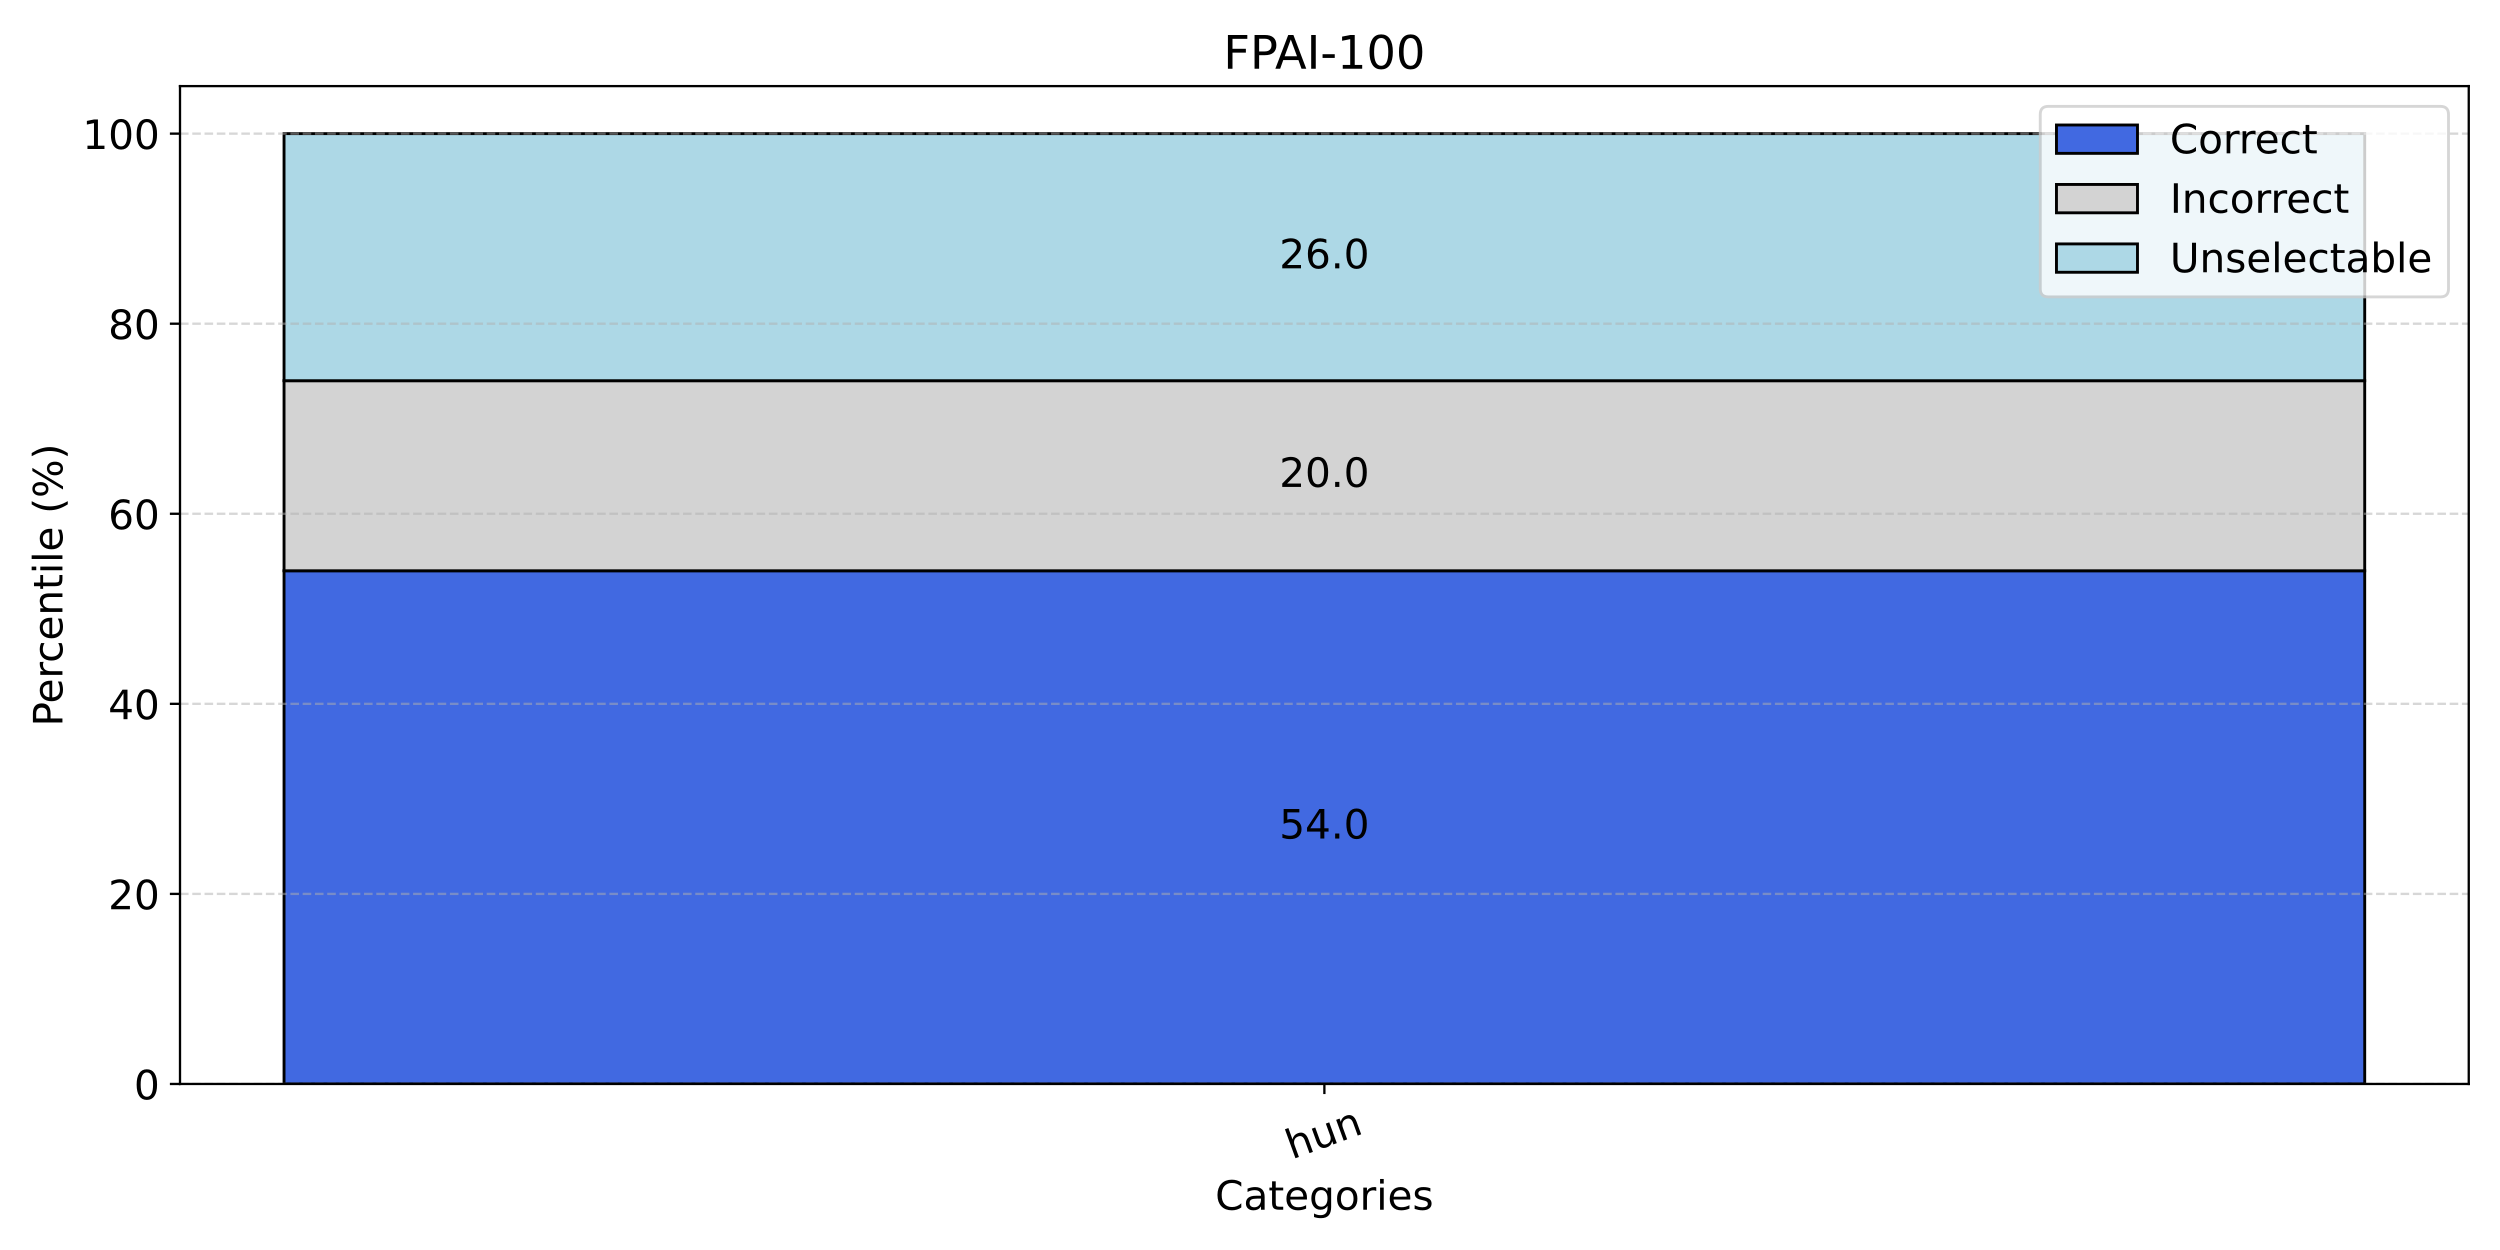
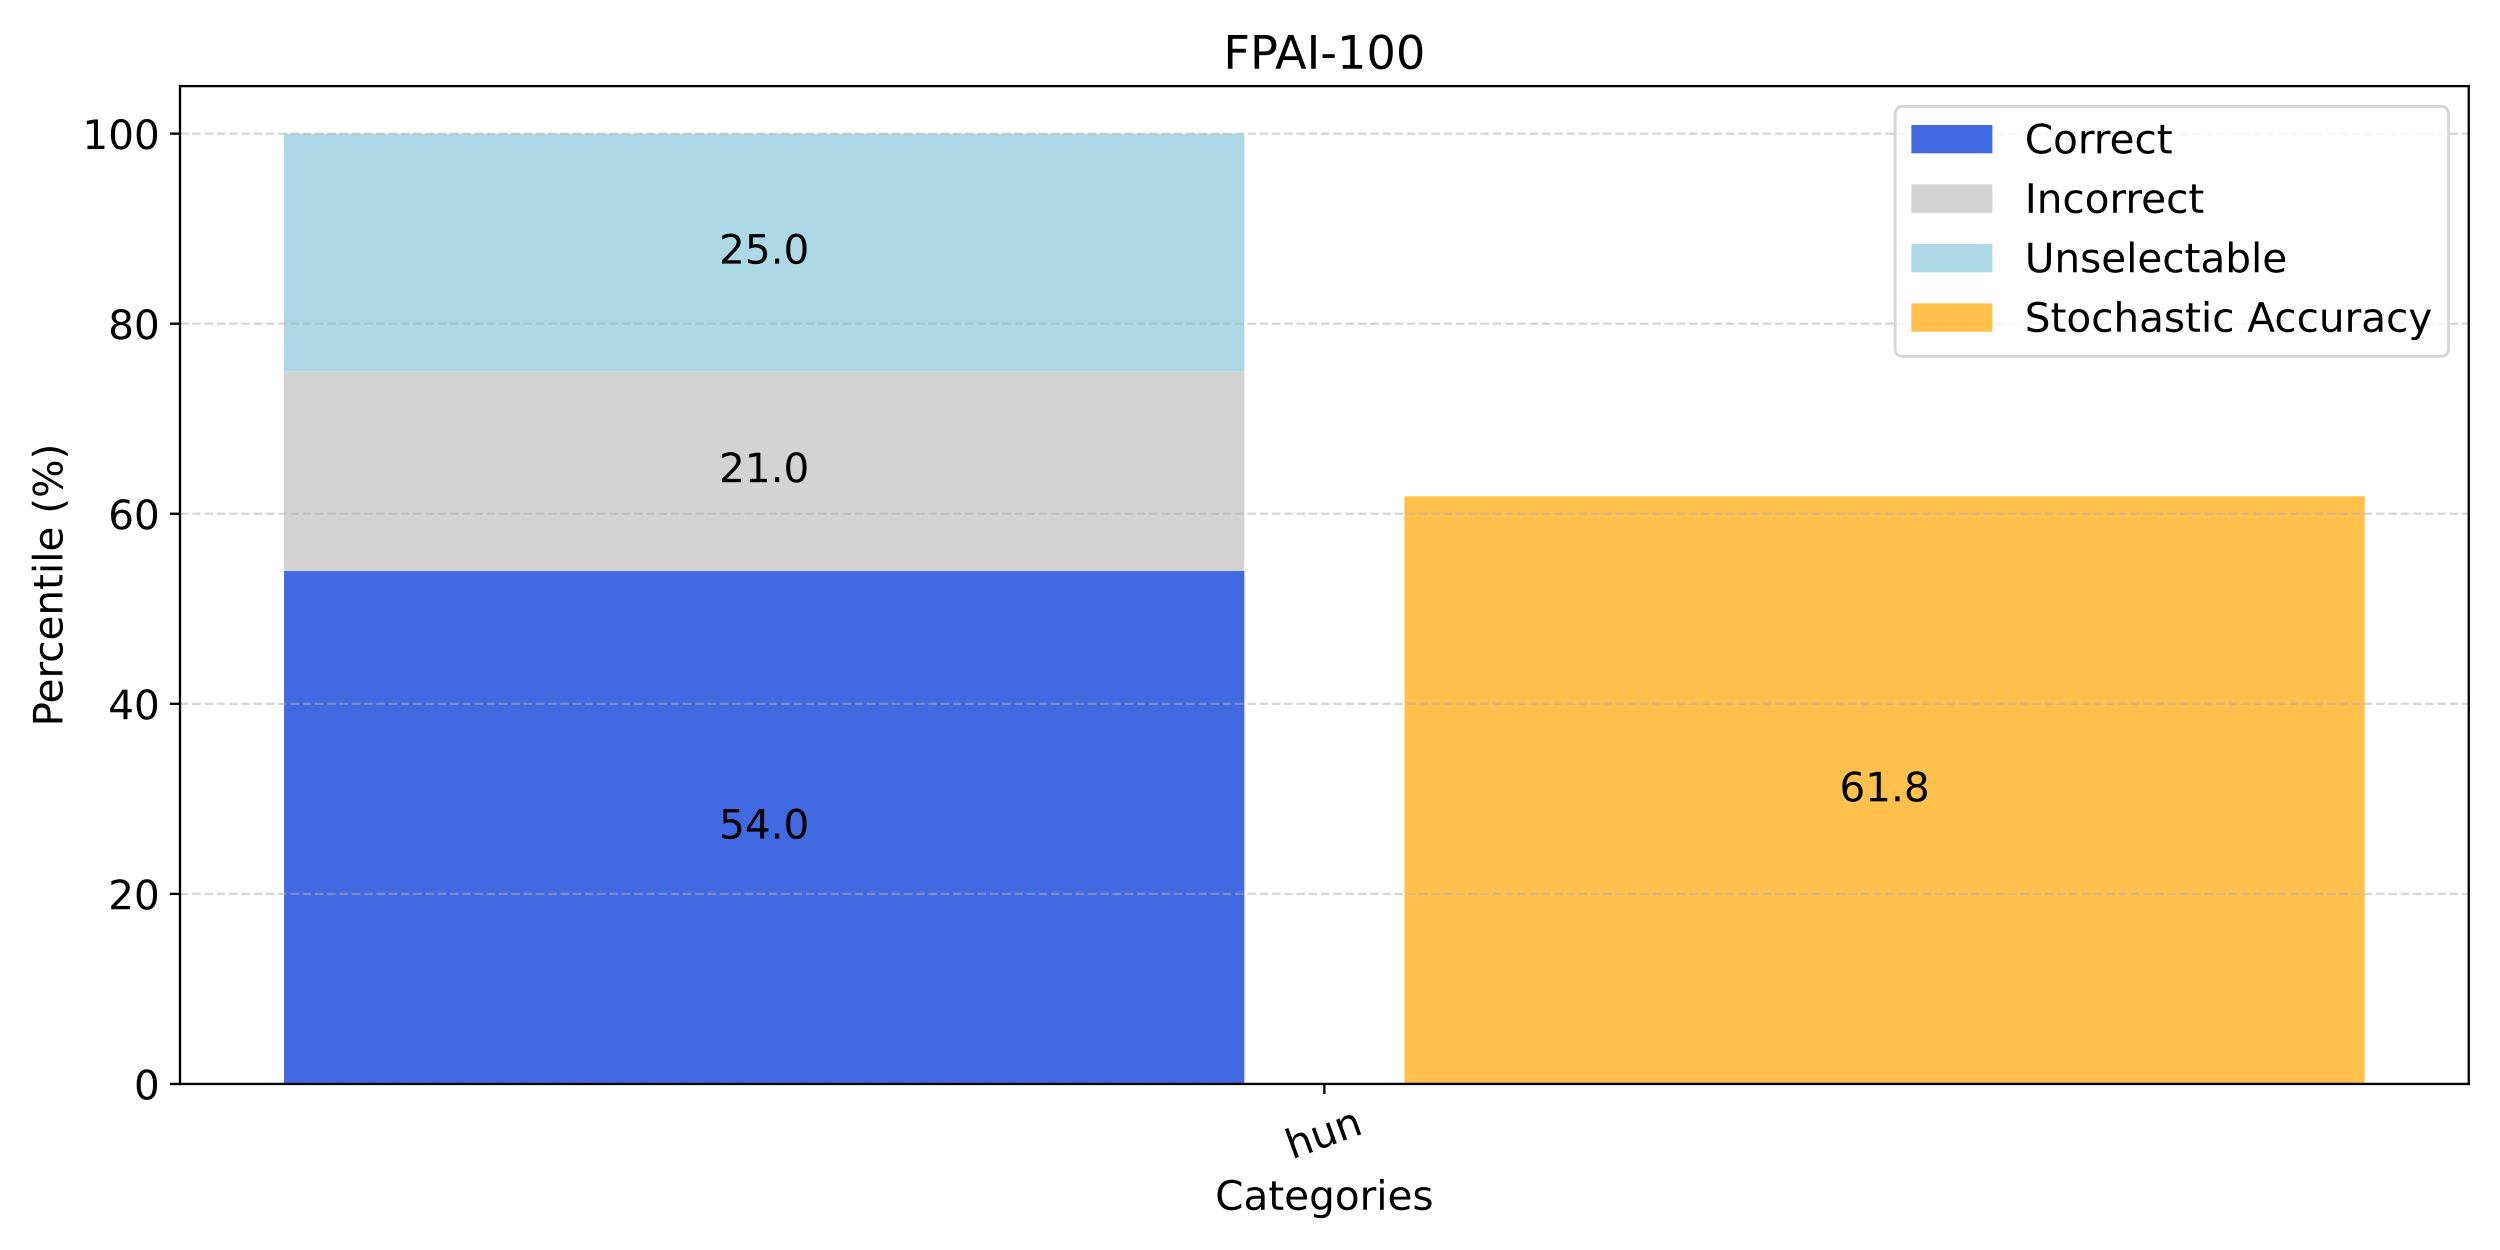
<svg xmlns="http://www.w3.org/2000/svg" xmlns:xlink="http://www.w3.org/1999/xlink" width="864pt" height="432pt" viewBox="0 0 864 432" version="1.1">
  <defs>
    <style type="text/css">*{stroke-linejoin: round; stroke-linecap: butt}</style>
  </defs>
  <g id="figure_1">
    <g id="patch_1">
      <path d="M 0 432  L 864 432  L 864 0  L 0 0  z " style="fill: #ffffff" />
    </g>
    <g id="axes_1">
      <g id="patch_2">
        <path d="M 62.21 374.615  L 853.2 374.615  L 853.2 29.76  L 62.21 29.76  z " style="fill: #ffffff" />
      </g>
      <g id="patch_3">
-         <path d="M 98.164 374.615  L 817.246 374.615  L 817.246 197.261  L 98.164 197.261  z " clip-path="url(#p6a1ca56af4)" style="fill: #4169e1; stroke: #000000; stroke-linejoin: miter" />
+         <path d="M 98.164 374.615  L 430.048 374.615  L 430.048 197.261  L 98.164 197.261  z " clip-path="url(#pdbb6a09dec)" style="fill: #4169e1" />
      </g>
      <g id="patch_4">
-         <path d="M 98.164 197.261  L 817.246 197.261  L 817.246 131.574  L 98.164 131.574  z " clip-path="url(#p6a1ca56af4)" style="fill: #d3d3d3; stroke: #000000; stroke-linejoin: miter" />
+         <path d="M 98.164 197.261  L 430.048 197.261  L 430.048 128.29  L 98.164 128.29  z " clip-path="url(#pdbb6a09dec)" style="fill: #d3d3d3" />
      </g>
      <g id="patch_5">
-         <path d="M 98.164 131.574  L 817.246 131.574  L 817.246 46.182  L 98.164 46.182  z " clip-path="url(#p6a1ca56af4)" style="fill: #add8e6; stroke: #000000; stroke-linejoin: miter" />
+         <path d="M 98.164 128.29  L 430.048 128.29  L 430.048 46.182  L 98.164 46.182  z " clip-path="url(#pdbb6a09dec)" style="fill: #add8e6" />
+       </g>
+       <g id="patch_6">
+         <path d="M 485.362 374.615  L 817.246 374.615  L 817.246 171.534  L 485.362 171.534  z " clip-path="url(#pdbb6a09dec)" style="fill: #ffa500; opacity: 0.7" />
      </g>
      <g id="matplotlib.axis_1">
        <g id="xtick_1">
          <g id="line2d_1">
            <defs>
-               <path id="m8a8d62058d" d="M 0 0  L 0 3.5  " style="stroke: #000000; stroke-width: 0.8" />
-             </defs>
-             <g>
-               <use xlink:href="#m8a8d62058d" x="457.705" y="374.615" style="stroke: #000000; stroke-width: 0.8" />
+               <path id="md381cdafa8" d="M 0 0  L 0 3.5  " style="stroke: #000000; stroke-width: 0.8" />
+             </defs>
+             <g>
+               <use xlink:href="#md381cdafa8" x="457.705" y="374.615" style="stroke: #000000; stroke-width: 0.8" />
            </g>
          </g>
          <g id="text_1">
            <g transform="translate(446.5201 400.7151) rotate(-20) scale(0.14 -0.14)">
              <defs>
                <path id="DejaVuSans-68" d="M 3513 2113  L 3513 0  L 2938 0  L 2938 2094  Q 2938 2591 2744 2837  Q 2550 3084 2163 3084  Q 1697 3084 1428 2787  Q 1159 2491 1159 1978  L 1159 0  L 581 0  L 581 4863  L 1159 4863  L 1159 2956  Q 1366 3272 1645 3428  Q 1925 3584 2291 3584  Q 2894 3584 3203 3211  Q 3513 2838 3513 2113  z " transform="scale(0.015625)" />
                <path id="DejaVuSans-75" d="M 544 1381  L 544 3500  L 1119 3500  L 1119 1403  Q 1119 906 1312 657  Q 1506 409 1894 409  Q 2359 409 2629 706  Q 2900 1003 2900 1516  L 2900 3500  L 3475 3500  L 3475 0  L 2900 0  L 2900 538  Q 2691 219 2414 64  Q 2138 -91 1772 -91  Q 1169 -91 856 284  Q 544 659 544 1381  z M 1991 3584  L 1991 3584  z " transform="scale(0.015625)" />
                <path id="DejaVuSans-6e" d="M 3513 2113  L 3513 0  L 2938 0  L 2938 2094  Q 2938 2591 2744 2837  Q 2550 3084 2163 3084  Q 1697 3084 1428 2787  Q 1159 2491 1159 1978  L 1159 0  L 581 0  L 581 3500  L 1159 3500  L 1159 2956  Q 1366 3272 1645 3428  Q 1925 3584 2291 3584  Q 2894 3584 3203 3211  Q 3513 2838 3513 2113  z " transform="scale(0.015625)" />
              </defs>
              <use xlink:href="#DejaVuSans-68" />
              <use xlink:href="#DejaVuSans-75" transform="translate(63.37891 0)" />
              <use xlink:href="#DejaVuSans-6e" transform="translate(126.7578 0)" />
            </g>
          </g>
        </g>
        <g id="text_2">
          <g transform="translate(419.9728 418.0889) scale(0.14 -0.14)">
            <defs>
              <path id="DejaVuSans-43" d="M 4122 4306  L 4122 3641  Q 3803 3938 3442 4084  Q 3081 4231 2675 4231  Q 1875 4231 1450 3742  Q 1025 3253 1025 2328  Q 1025 1406 1450 917  Q 1875 428 2675 428  Q 3081 428 3442 575  Q 3803 722 4122 1019  L 4122 359  Q 3791 134 3420 21  Q 3050 -91 2638 -91  Q 1578 -91 968 557  Q 359 1206 359 2328  Q 359 3453 968 4101  Q 1578 4750 2638 4750  Q 3056 4750 3426 4639  Q 3797 4528 4122 4306  z " transform="scale(0.015625)" />
              <path id="DejaVuSans-61" d="M 2194 1759  Q 1497 1759 1228 1600  Q 959 1441 959 1056  Q 959 750 1161 570  Q 1363 391 1709 391  Q 2188 391 2477 730  Q 2766 1069 2766 1631  L 2766 1759  L 2194 1759  z M 3341 1997  L 3341 0  L 2766 0  L 2766 531  Q 2569 213 2275 61  Q 1981 -91 1556 -91  Q 1019 -91 701 211  Q 384 513 384 1019  Q 384 1609 779 1909  Q 1175 2209 1959 2209  L 2766 2209  L 2766 2266  Q 2766 2663 2505 2880  Q 2244 3097 1772 3097  Q 1472 3097 1187 3025  Q 903 2953 641 2809  L 641 3341  Q 956 3463 1253 3523  Q 1550 3584 1831 3584  Q 2591 3584 2966 3190  Q 3341 2797 3341 1997  z " transform="scale(0.015625)" />
              <path id="DejaVuSans-74" d="M 1172 4494  L 1172 3500  L 2356 3500  L 2356 3053  L 1172 3053  L 1172 1153  Q 1172 725 1289 603  Q 1406 481 1766 481  L 2356 481  L 2356 0  L 1766 0  Q 1100 0 847 248  Q 594 497 594 1153  L 594 3053  L 172 3053  L 172 3500  L 594 3500  L 594 4494  L 1172 4494  z " transform="scale(0.015625)" />
              <path id="DejaVuSans-65" d="M 3597 1894  L 3597 1613  L 953 1613  Q 991 1019 1311 708  Q 1631 397 2203 397  Q 2534 397 2845 478  Q 3156 559 3463 722  L 3463 178  Q 3153 47 2828 -22  Q 2503 -91 2169 -91  Q 1331 -91 842 396  Q 353 884 353 1716  Q 353 2575 817 3079  Q 1281 3584 2069 3584  Q 2775 3584 3186 3129  Q 3597 2675 3597 1894  z M 3022 2063  Q 3016 2534 2758 2815  Q 2500 3097 2075 3097  Q 1594 3097 1305 2825  Q 1016 2553 972 2059  L 3022 2063  z " transform="scale(0.015625)" />
              <path id="DejaVuSans-67" d="M 2906 1791  Q 2906 2416 2648 2759  Q 2391 3103 1925 3103  Q 1463 3103 1205 2759  Q 947 2416 947 1791  Q 947 1169 1205 825  Q 1463 481 1925 481  Q 2391 481 2648 825  Q 2906 1169 2906 1791  z M 3481 434  Q 3481 -459 3084 -895  Q 2688 -1331 1869 -1331  Q 1566 -1331 1297 -1286  Q 1028 -1241 775 -1147  L 775 -588  Q 1028 -725 1275 -790  Q 1522 -856 1778 -856  Q 2344 -856 2625 -561  Q 2906 -266 2906 331  L 2906 616  Q 2728 306 2450 153  Q 2172 0 1784 0  Q 1141 0 747 490  Q 353 981 353 1791  Q 353 2603 747 3093  Q 1141 3584 1784 3584  Q 2172 3584 2450 3431  Q 2728 3278 2906 2969  L 2906 3500  L 3481 3500  L 3481 434  z " transform="scale(0.015625)" />
              <path id="DejaVuSans-6f" d="M 1959 3097  Q 1497 3097 1228 2736  Q 959 2375 959 1747  Q 959 1119 1226 758  Q 1494 397 1959 397  Q 2419 397 2687 759  Q 2956 1122 2956 1747  Q 2956 2369 2687 2733  Q 2419 3097 1959 3097  z M 1959 3584  Q 2709 3584 3137 3096  Q 3566 2609 3566 1747  Q 3566 888 3137 398  Q 2709 -91 1959 -91  Q 1206 -91 779 398  Q 353 888 353 1747  Q 353 2609 779 3096  Q 1206 3584 1959 3584  z " transform="scale(0.015625)" />
              <path id="DejaVuSans-72" d="M 2631 2963  Q 2534 3019 2420 3045  Q 2306 3072 2169 3072  Q 1681 3072 1420 2755  Q 1159 2438 1159 1844  L 1159 0  L 581 0  L 581 3500  L 1159 3500  L 1159 2956  Q 1341 3275 1631 3429  Q 1922 3584 2338 3584  Q 2397 3584 2469 3576  Q 2541 3569 2628 3553  L 2631 2963  z " transform="scale(0.015625)" />
              <path id="DejaVuSans-69" d="M 603 3500  L 1178 3500  L 1178 0  L 603 0  L 603 3500  z M 603 4863  L 1178 4863  L 1178 4134  L 603 4134  L 603 4863  z " transform="scale(0.015625)" />
              <path id="DejaVuSans-73" d="M 2834 3397  L 2834 2853  Q 2591 2978 2328 3040  Q 2066 3103 1784 3103  Q 1356 3103 1142 2972  Q 928 2841 928 2578  Q 928 2378 1081 2264  Q 1234 2150 1697 2047  L 1894 2003  Q 2506 1872 2764 1633  Q 3022 1394 3022 966  Q 3022 478 2636 193  Q 2250 -91 1575 -91  Q 1294 -91 989 -36  Q 684 19 347 128  L 347 722  Q 666 556 975 473  Q 1284 391 1588 391  Q 1994 391 2212 530  Q 2431 669 2431 922  Q 2431 1156 2273 1281  Q 2116 1406 1581 1522  L 1381 1569  Q 847 1681 609 1914  Q 372 2147 372 2553  Q 372 3047 722 3315  Q 1072 3584 1716 3584  Q 2034 3584 2315 3537  Q 2597 3491 2834 3397  z " transform="scale(0.015625)" />
            </defs>
            <use xlink:href="#DejaVuSans-43" />
            <use xlink:href="#DejaVuSans-61" transform="translate(69.82422 0)" />
            <use xlink:href="#DejaVuSans-74" transform="translate(131.1035 0)" />
            <use xlink:href="#DejaVuSans-65" transform="translate(170.3125 0)" />
            <use xlink:href="#DejaVuSans-67" transform="translate(231.8359 0)" />
            <use xlink:href="#DejaVuSans-6f" transform="translate(295.3125 0)" />
            <use xlink:href="#DejaVuSans-72" transform="translate(356.4941 0)" />
            <use xlink:href="#DejaVuSans-69" transform="translate(397.6074 0)" />
            <use xlink:href="#DejaVuSans-65" transform="translate(425.3906 0)" />
            <use xlink:href="#DejaVuSans-73" transform="translate(486.9141 0)" />
          </g>
        </g>
      </g>
      <g id="matplotlib.axis_2">
        <g id="ytick_1">
          <g id="line2d_2">
-             <path d="M 62.21 374.615  L 853.2 374.615  " clip-path="url(#p6a1ca56af4)" style="fill: none; stroke-dasharray: 2.96,1.28; stroke-dashoffset: 0; stroke: #b0b0b0; stroke-opacity: 0.5; stroke-width: 0.8" />
+             <path d="M 62.21 374.615  L 853.2 374.615  " clip-path="url(#pdbb6a09dec)" style="fill: none; stroke-dasharray: 2.96,1.28; stroke-dashoffset: 0; stroke: #b0b0b0; stroke-opacity: 0.5; stroke-width: 0.8" />
          </g>
          <g id="line2d_3">
            <defs>
-               <path id="m14905b2307" d="M 0 0  L -3.5 0  " style="stroke: #000000; stroke-width: 0.8" />
-             </defs>
-             <g>
-               <use xlink:href="#m14905b2307" x="62.21" y="374.615" style="stroke: #000000; stroke-width: 0.8" />
+               <path id="maa923d9309" d="M 0 0  L -3.5 0  " style="stroke: #000000; stroke-width: 0.8" />
+             </defs>
+             <g>
+               <use xlink:href="#maa923d9309" x="62.21" y="374.615" style="stroke: #000000; stroke-width: 0.8" />
            </g>
          </g>
          <g id="text_3">
            <g transform="translate(46.3025 379.9341) scale(0.14 -0.14)">
              <defs>
                <path id="DejaVuSans-30" d="M 2034 4250  Q 1547 4250 1301 3770  Q 1056 3291 1056 2328  Q 1056 1369 1301 889  Q 1547 409 2034 409  Q 2525 409 2770 889  Q 3016 1369 3016 2328  Q 3016 3291 2770 3770  Q 2525 4250 2034 4250  z M 2034 4750  Q 2819 4750 3233 4129  Q 3647 3509 3647 2328  Q 3647 1150 3233 529  Q 2819 -91 2034 -91  Q 1250 -91 836 529  Q 422 1150 422 2328  Q 422 3509 836 4129  Q 1250 4750 2034 4750  z " transform="scale(0.015625)" />
              </defs>
              <use xlink:href="#DejaVuSans-30" />
            </g>
          </g>
        </g>
        <g id="ytick_2">
          <g id="line2d_4">
-             <path d="M 62.21 308.928  L 853.2 308.928  " clip-path="url(#p6a1ca56af4)" style="fill: none; stroke-dasharray: 2.96,1.28; stroke-dashoffset: 0; stroke: #b0b0b0; stroke-opacity: 0.5; stroke-width: 0.8" />
+             <path d="M 62.21 308.928  L 853.2 308.928  " clip-path="url(#pdbb6a09dec)" style="fill: none; stroke-dasharray: 2.96,1.28; stroke-dashoffset: 0; stroke: #b0b0b0; stroke-opacity: 0.5; stroke-width: 0.8" />
          </g>
          <g id="line2d_5">
            <g>
-               <use xlink:href="#m14905b2307" x="62.21" y="308.928" style="stroke: #000000; stroke-width: 0.8" />
+               <use xlink:href="#maa923d9309" x="62.21" y="308.928" style="stroke: #000000; stroke-width: 0.8" />
            </g>
          </g>
          <g id="text_4">
            <g transform="translate(37.395 314.2474) scale(0.14 -0.14)">
              <defs>
                <path id="DejaVuSans-32" d="M 1228 531  L 3431 531  L 3431 0  L 469 0  L 469 531  Q 828 903 1448 1529  Q 2069 2156 2228 2338  Q 2531 2678 2651 2914  Q 2772 3150 2772 3378  Q 2772 3750 2511 3984  Q 2250 4219 1831 4219  Q 1534 4219 1204 4116  Q 875 4013 500 3803  L 500 4441  Q 881 4594 1212 4672  Q 1544 4750 1819 4750  Q 2544 4750 2975 4387  Q 3406 4025 3406 3419  Q 3406 3131 3298 2873  Q 3191 2616 2906 2266  Q 2828 2175 2409 1742  Q 1991 1309 1228 531  z " transform="scale(0.015625)" />
              </defs>
              <use xlink:href="#DejaVuSans-32" />
              <use xlink:href="#DejaVuSans-30" transform="translate(63.62305 0)" />
            </g>
          </g>
        </g>
        <g id="ytick_3">
          <g id="line2d_6">
-             <path d="M 62.21 243.242  L 853.2 243.242  " clip-path="url(#p6a1ca56af4)" style="fill: none; stroke-dasharray: 2.96,1.28; stroke-dashoffset: 0; stroke: #b0b0b0; stroke-opacity: 0.5; stroke-width: 0.8" />
+             <path d="M 62.21 243.242  L 853.2 243.242  " clip-path="url(#pdbb6a09dec)" style="fill: none; stroke-dasharray: 2.96,1.28; stroke-dashoffset: 0; stroke: #b0b0b0; stroke-opacity: 0.5; stroke-width: 0.8" />
          </g>
          <g id="line2d_7">
            <g>
-               <use xlink:href="#m14905b2307" x="62.21" y="243.242" style="stroke: #000000; stroke-width: 0.8" />
+               <use xlink:href="#maa923d9309" x="62.21" y="243.242" style="stroke: #000000; stroke-width: 0.8" />
            </g>
          </g>
          <g id="text_5">
            <g transform="translate(37.395 248.5607) scale(0.14 -0.14)">
              <defs>
                <path id="DejaVuSans-34" d="M 2419 4116  L 825 1625  L 2419 1625  L 2419 4116  z M 2253 4666  L 3047 4666  L 3047 1625  L 3713 1625  L 3713 1100  L 3047 1100  L 3047 0  L 2419 0  L 2419 1100  L 313 1100  L 313 1709  L 2253 4666  z " transform="scale(0.015625)" />
              </defs>
              <use xlink:href="#DejaVuSans-34" />
              <use xlink:href="#DejaVuSans-30" transform="translate(63.62305 0)" />
            </g>
          </g>
        </g>
        <g id="ytick_4">
          <g id="line2d_8">
-             <path d="M 62.21 177.555  L 853.2 177.555  " clip-path="url(#p6a1ca56af4)" style="fill: none; stroke-dasharray: 2.96,1.28; stroke-dashoffset: 0; stroke: #b0b0b0; stroke-opacity: 0.5; stroke-width: 0.8" />
+             <path d="M 62.21 177.555  L 853.2 177.555  " clip-path="url(#pdbb6a09dec)" style="fill: none; stroke-dasharray: 2.96,1.28; stroke-dashoffset: 0; stroke: #b0b0b0; stroke-opacity: 0.5; stroke-width: 0.8" />
          </g>
          <g id="line2d_9">
            <g>
-               <use xlink:href="#m14905b2307" x="62.21" y="177.555" style="stroke: #000000; stroke-width: 0.8" />
+               <use xlink:href="#maa923d9309" x="62.21" y="177.555" style="stroke: #000000; stroke-width: 0.8" />
            </g>
          </g>
          <g id="text_6">
            <g transform="translate(37.395 182.874) scale(0.14 -0.14)">
              <defs>
                <path id="DejaVuSans-36" d="M 2113 2584  Q 1688 2584 1439 2293  Q 1191 2003 1191 1497  Q 1191 994 1439 701  Q 1688 409 2113 409  Q 2538 409 2786 701  Q 3034 994 3034 1497  Q 3034 2003 2786 2293  Q 2538 2584 2113 2584  z M 3366 4563  L 3366 3988  Q 3128 4100 2886 4159  Q 2644 4219 2406 4219  Q 1781 4219 1451 3797  Q 1122 3375 1075 2522  Q 1259 2794 1537 2939  Q 1816 3084 2150 3084  Q 2853 3084 3261 2657  Q 3669 2231 3669 1497  Q 3669 778 3244 343  Q 2819 -91 2113 -91  Q 1303 -91 875 529  Q 447 1150 447 2328  Q 447 3434 972 4092  Q 1497 4750 2381 4750  Q 2619 4750 2861 4703  Q 3103 4656 3366 4563  z " transform="scale(0.015625)" />
              </defs>
              <use xlink:href="#DejaVuSans-36" />
              <use xlink:href="#DejaVuSans-30" transform="translate(63.62305 0)" />
            </g>
          </g>
        </g>
        <g id="ytick_5">
          <g id="line2d_10">
-             <path d="M 62.21 111.868  L 853.2 111.868  " clip-path="url(#p6a1ca56af4)" style="fill: none; stroke-dasharray: 2.96,1.28; stroke-dashoffset: 0; stroke: #b0b0b0; stroke-opacity: 0.5; stroke-width: 0.8" />
+             <path d="M 62.21 111.868  L 853.2 111.868  " clip-path="url(#pdbb6a09dec)" style="fill: none; stroke-dasharray: 2.96,1.28; stroke-dashoffset: 0; stroke: #b0b0b0; stroke-opacity: 0.5; stroke-width: 0.8" />
          </g>
          <g id="line2d_11">
            <g>
-               <use xlink:href="#m14905b2307" x="62.21" y="111.868" style="stroke: #000000; stroke-width: 0.8" />
+               <use xlink:href="#maa923d9309" x="62.21" y="111.868" style="stroke: #000000; stroke-width: 0.8" />
            </g>
          </g>
          <g id="text_7">
            <g transform="translate(37.395 117.1873) scale(0.14 -0.14)">
              <defs>
                <path id="DejaVuSans-38" d="M 2034 2216  Q 1584 2216 1326 1975  Q 1069 1734 1069 1313  Q 1069 891 1326 650  Q 1584 409 2034 409  Q 2484 409 2743 651  Q 3003 894 3003 1313  Q 3003 1734 2745 1975  Q 2488 2216 2034 2216  z M 1403 2484  Q 997 2584 770 2862  Q 544 3141 544 3541  Q 544 4100 942 4425  Q 1341 4750 2034 4750  Q 2731 4750 3128 4425  Q 3525 4100 3525 3541  Q 3525 3141 3298 2862  Q 3072 2584 2669 2484  Q 3125 2378 3379 2068  Q 3634 1759 3634 1313  Q 3634 634 3220 271  Q 2806 -91 2034 -91  Q 1263 -91 848 271  Q 434 634 434 1313  Q 434 1759 690 2068  Q 947 2378 1403 2484  z M 1172 3481  Q 1172 3119 1398 2916  Q 1625 2713 2034 2713  Q 2441 2713 2670 2916  Q 2900 3119 2900 3481  Q 2900 3844 2670 4047  Q 2441 4250 2034 4250  Q 1625 4250 1398 4047  Q 1172 3844 1172 3481  z " transform="scale(0.015625)" />
              </defs>
              <use xlink:href="#DejaVuSans-38" />
              <use xlink:href="#DejaVuSans-30" transform="translate(63.62305 0)" />
            </g>
          </g>
        </g>
        <g id="ytick_6">
          <g id="line2d_12">
-             <path d="M 62.21 46.182  L 853.2 46.182  " clip-path="url(#p6a1ca56af4)" style="fill: none; stroke-dasharray: 2.96,1.28; stroke-dashoffset: 0; stroke: #b0b0b0; stroke-opacity: 0.5; stroke-width: 0.8" />
+             <path d="M 62.21 46.182  L 853.2 46.182  " clip-path="url(#pdbb6a09dec)" style="fill: none; stroke-dasharray: 2.96,1.28; stroke-dashoffset: 0; stroke: #b0b0b0; stroke-opacity: 0.5; stroke-width: 0.8" />
          </g>
          <g id="line2d_13">
            <g>
-               <use xlink:href="#m14905b2307" x="62.21" y="46.182" style="stroke: #000000; stroke-width: 0.8" />
+               <use xlink:href="#maa923d9309" x="62.21" y="46.182" style="stroke: #000000; stroke-width: 0.8" />
            </g>
          </g>
          <g id="text_8">
            <g transform="translate(28.4875 51.50058) scale(0.14 -0.14)">
              <defs>
                <path id="DejaVuSans-31" d="M 794 531  L 1825 531  L 1825 4091  L 703 3866  L 703 4441  L 1819 4666  L 2450 4666  L 2450 531  L 3481 531  L 3481 0  L 794 0  L 794 531  z " transform="scale(0.015625)" />
              </defs>
              <use xlink:href="#DejaVuSans-31" />
              <use xlink:href="#DejaVuSans-30" transform="translate(63.62305 0)" />
              <use xlink:href="#DejaVuSans-30" transform="translate(127.2461 0)" />
            </g>
          </g>
        </g>
        <g id="text_9">
          <g transform="translate(21.57594 251.053) rotate(-90) scale(0.14 -0.14)">
            <defs>
              <path id="DejaVuSans-50" d="M 1259 4147  L 1259 2394  L 2053 2394  Q 2494 2394 2734 2622  Q 2975 2850 2975 3272  Q 2975 3691 2734 3919  Q 2494 4147 2053 4147  L 1259 4147  z M 628 4666  L 2053 4666  Q 2838 4666 3239 4311  Q 3641 3956 3641 3272  Q 3641 2581 3239 2228  Q 2838 1875 2053 1875  L 1259 1875  L 1259 0  L 628 0  L 628 4666  z " transform="scale(0.015625)" />
              <path id="DejaVuSans-63" d="M 3122 3366  L 3122 2828  Q 2878 2963 2633 3030  Q 2388 3097 2138 3097  Q 1578 3097 1268 2742  Q 959 2388 959 1747  Q 959 1106 1268 751  Q 1578 397 2138 397  Q 2388 397 2633 464  Q 2878 531 3122 666  L 3122 134  Q 2881 22 2623 -34  Q 2366 -91 2075 -91  Q 1284 -91 818 406  Q 353 903 353 1747  Q 353 2603 823 3093  Q 1294 3584 2113 3584  Q 2378 3584 2631 3529  Q 2884 3475 3122 3366  z " transform="scale(0.015625)" />
              <path id="DejaVuSans-6c" d="M 603 4863  L 1178 4863  L 1178 0  L 603 0  L 603 4863  z " transform="scale(0.015625)" />
              <path id="DejaVuSans-20" transform="scale(0.015625)" />
              <path id="DejaVuSans-28" d="M 1984 4856  Q 1566 4138 1362 3434  Q 1159 2731 1159 2009  Q 1159 1288 1364 580  Q 1569 -128 1984 -844  L 1484 -844  Q 1016 -109 783 600  Q 550 1309 550 2009  Q 550 2706 781 3412  Q 1013 4119 1484 4856  L 1984 4856  z " transform="scale(0.015625)" />
              <path id="DejaVuSans-25" d="M 4653 2053  Q 4381 2053 4226 1822  Q 4072 1591 4072 1178  Q 4072 772 4226 539  Q 4381 306 4653 306  Q 4919 306 5073 539  Q 5228 772 5228 1178  Q 5228 1588 5073 1820  Q 4919 2053 4653 2053  z M 4653 2450  Q 5147 2450 5437 2106  Q 5728 1763 5728 1178  Q 5728 594 5436 251  Q 5144 -91 4653 -91  Q 4153 -91 3862 251  Q 3572 594 3572 1178  Q 3572 1766 3864 2108  Q 4156 2450 4653 2450  z M 1428 4353  Q 1159 4353 1004 4120  Q 850 3888 850 3481  Q 850 3069 1003 2837  Q 1156 2606 1428 2606  Q 1700 2606 1854 2837  Q 2009 3069 2009 3481  Q 2009 3884 1853 4118  Q 1697 4353 1428 4353  z M 4250 4750  L 4750 4750  L 1831 -91  L 1331 -91  L 4250 4750  z M 1428 4750  Q 1922 4750 2215 4408  Q 2509 4066 2509 3481  Q 2509 2891 2217 2550  Q 1925 2209 1428 2209  Q 931 2209 642 2551  Q 353 2894 353 3481  Q 353 4063 643 4406  Q 934 4750 1428 4750  z " transform="scale(0.015625)" />
              <path id="DejaVuSans-29" d="M 513 4856  L 1013 4856  Q 1481 4119 1714 3412  Q 1947 2706 1947 2009  Q 1947 1309 1714 600  Q 1481 -109 1013 -844  L 513 -844  Q 928 -128 1133 580  Q 1338 1288 1338 2009  Q 1338 2731 1133 3434  Q 928 4138 513 4856  z " transform="scale(0.015625)" />
            </defs>
            <use xlink:href="#DejaVuSans-50" />
            <use xlink:href="#DejaVuSans-65" transform="translate(56.67773 0)" />
            <use xlink:href="#DejaVuSans-72" transform="translate(118.2012 0)" />
            <use xlink:href="#DejaVuSans-63" transform="translate(157.0645 0)" />
            <use xlink:href="#DejaVuSans-65" transform="translate(212.0449 0)" />
            <use xlink:href="#DejaVuSans-6e" transform="translate(273.5684 0)" />
            <use xlink:href="#DejaVuSans-74" transform="translate(336.9473 0)" />
            <use xlink:href="#DejaVuSans-69" transform="translate(376.1562 0)" />
            <use xlink:href="#DejaVuSans-6c" transform="translate(403.9395 0)" />
            <use xlink:href="#DejaVuSans-65" transform="translate(431.7227 0)" />
            <use xlink:href="#DejaVuSans-20" transform="translate(493.2461 0)" />
            <use xlink:href="#DejaVuSans-28" transform="translate(525.0332 0)" />
            <use xlink:href="#DejaVuSans-25" transform="translate(564.0469 0)" />
            <use xlink:href="#DejaVuSans-29" transform="translate(659.0664 0)" />
          </g>
        </g>
      </g>
-       <g id="patch_6">
+       <g id="patch_7">
        <path d="M 62.21 374.615  L 62.21 29.76  " style="fill: none; stroke: #000000; stroke-width: 0.8; stroke-linejoin: miter; stroke-linecap: square" />
      </g>
-       <g id="patch_7">
+       <g id="patch_8">
        <path d="M 853.2 374.615  L 853.2 29.76  " style="fill: none; stroke: #000000; stroke-width: 0.8; stroke-linejoin: miter; stroke-linecap: square" />
      </g>
-       <g id="patch_8">
+       <g id="patch_9">
        <path d="M 62.21 374.615  L 853.2 374.615  " style="fill: none; stroke: #000000; stroke-width: 0.8; stroke-linejoin: miter; stroke-linecap: square" />
      </g>
-       <g id="patch_9">
+       <g id="patch_10">
        <path d="M 62.21 29.76  L 853.2 29.76  " style="fill: none; stroke: #000000; stroke-width: 0.8; stroke-linejoin: miter; stroke-linecap: square" />
      </g>
      <g id="text_10">
-         <g transform="translate(442.1191 289.8012) scale(0.14 -0.14)">
+         <g transform="translate(248.5201 289.8012) scale(0.14 -0.14)">
          <defs>
            <path id="DejaVuSans-35" d="M 691 4666  L 3169 4666  L 3169 4134  L 1269 4134  L 1269 2991  Q 1406 3038 1543 3061  Q 1681 3084 1819 3084  Q 2600 3084 3056 2656  Q 3513 2228 3513 1497  Q 3513 744 3044 326  Q 2575 -91 1722 -91  Q 1428 -91 1123 -41  Q 819 9 494 109  L 494 744  Q 775 591 1075 516  Q 1375 441 1709 441  Q 2250 441 2565 725  Q 2881 1009 2881 1497  Q 2881 1984 2565 2268  Q 2250 2553 1709 2553  Q 1456 2553 1204 2497  Q 953 2441 691 2322  L 691 4666  z " transform="scale(0.015625)" />
            <path id="DejaVuSans-2e" d="M 684 794  L 1344 794  L 1344 0  L 684 0  L 684 794  z " transform="scale(0.015625)" />
          </defs>
          <use xlink:href="#DejaVuSans-35" />
          <use xlink:href="#DejaVuSans-34" transform="translate(63.62305 0)" />
          <use xlink:href="#DejaVuSans-2e" transform="translate(127.2461 0)" />
          <use xlink:href="#DejaVuSans-30" transform="translate(159.0332 0)" />
        </g>
      </g>
      <g id="text_11">
-         <g transform="translate(442.1191 168.2809) scale(0.14 -0.14)">
+         <g transform="translate(248.5201 166.6387) scale(0.14 -0.14)">
          <use xlink:href="#DejaVuSans-32" />
-           <use xlink:href="#DejaVuSans-30" transform="translate(63.62305 0)" />
+           <use xlink:href="#DejaVuSans-31" transform="translate(63.62305 0)" />
          <use xlink:href="#DejaVuSans-2e" transform="translate(127.2461 0)" />
          <use xlink:href="#DejaVuSans-30" transform="translate(159.0332 0)" />
        </g>
      </g>
      <g id="text_12">
-         <g transform="translate(442.1191 92.74115) scale(0.14 -0.14)">
+         <g transform="translate(248.5201 91.09898) scale(0.14 -0.14)">
          <use xlink:href="#DejaVuSans-32" />
-           <use xlink:href="#DejaVuSans-36" transform="translate(63.62305 0)" />
+           <use xlink:href="#DejaVuSans-35" transform="translate(63.62305 0)" />
          <use xlink:href="#DejaVuSans-2e" transform="translate(127.2461 0)" />
          <use xlink:href="#DejaVuSans-30" transform="translate(159.0332 0)" />
        </g>
      </g>
      <g id="text_13">
+         <g transform="translate(635.718 276.9376) scale(0.14 -0.14)">
+           <use xlink:href="#DejaVuSans-36" />
+           <use xlink:href="#DejaVuSans-31" transform="translate(63.62305 0)" />
+           <use xlink:href="#DejaVuSans-2e" transform="translate(127.2461 0)" />
+           <use xlink:href="#DejaVuSans-38" transform="translate(159.0332 0)" />
+         </g>
+       </g>
+       <g id="text_14">
        <g transform="translate(422.8012 23.76) scale(0.16 -0.16)">
          <defs>
            <path id="DejaVuSans-46" d="M 628 4666  L 3309 4666  L 3309 4134  L 1259 4134  L 1259 2759  L 3109 2759  L 3109 2228  L 1259 2228  L 1259 0  L 628 0  L 628 4666  z " transform="scale(0.015625)" />
            <path id="DejaVuSans-41" d="M 2188 4044  L 1331 1722  L 3047 1722  L 2188 4044  z M 1831 4666  L 2547 4666  L 4325 0  L 3669 0  L 3244 1197  L 1141 1197  L 716 0  L 50 0  L 1831 4666  z " transform="scale(0.015625)" />
            <path id="DejaVuSans-49" d="M 628 4666  L 1259 4666  L 1259 0  L 628 0  L 628 4666  z " transform="scale(0.015625)" />
            <path id="DejaVuSans-2d" d="M 313 2009  L 1997 2009  L 1997 1497  L 313 1497  L 313 2009  z " transform="scale(0.015625)" />
          </defs>
          <use xlink:href="#DejaVuSans-46" />
          <use xlink:href="#DejaVuSans-50" transform="translate(57.51953 0)" />
          <use xlink:href="#DejaVuSans-41" transform="translate(111.4473 0)" />
          <use xlink:href="#DejaVuSans-49" transform="translate(179.8555 0)" />
          <use xlink:href="#DejaVuSans-2d" transform="translate(209.3477 0)" />
          <use xlink:href="#DejaVuSans-31" transform="translate(245.4316 0)" />
          <use xlink:href="#DejaVuSans-30" transform="translate(309.0547 0)" />
          <use xlink:href="#DejaVuSans-30" transform="translate(372.6777 0)" />
        </g>
      </g>
      <g id="legend_1">
-         <g id="patch_10">
-           <path d="M 707.913 102.608  L 843.4 102.608  Q 846.2 102.608 846.2 99.808  L 846.2 39.56  Q 846.2 36.76 843.4 36.76  L 707.913 36.76  Q 705.113 36.76 705.113 39.56  L 705.113 99.808  Q 705.113 102.608 707.913 102.608  z " style="fill: #ffffff; opacity: 0.8; stroke: #cccccc; stroke-linejoin: miter" />
-         </g>
        <g id="patch_11">
-           <path d="M 710.713 52.998  L 738.713 52.998  L 738.713 43.198  L 710.713 43.198  z " style="fill: #4169e1; stroke: #000000; stroke-linejoin: miter" />
-         </g>
-         <g id="text_14">
-           <g transform="translate(749.9128 52.99781) scale(0.14 -0.14)">
+           <path d="M 657.771 123.157  L 843.4 123.157  Q 846.2 123.157 846.2 120.358  L 846.2 39.56  Q 846.2 36.76 843.4 36.76  L 657.771 36.76  Q 654.971 36.76 654.971 39.56  L 654.971 120.358  Q 654.971 123.157 657.771 123.157  z " style="fill: #ffffff; opacity: 0.8; stroke: #cccccc; stroke-linejoin: miter" />
+         </g>
+         <g id="patch_12">
+           <path d="M 660.571 52.998  L 688.571 52.998  L 688.571 43.198  L 660.571 43.198  z " style="fill: #4169e1" />
+         </g>
+         <g id="text_15">
+           <g transform="translate(699.7709 52.99781) scale(0.14 -0.14)">
            <use xlink:href="#DejaVuSans-43" />
            <use xlink:href="#DejaVuSans-6f" transform="translate(69.82422 0)" />
            <use xlink:href="#DejaVuSans-72" transform="translate(131.0059 0)" />
            <use xlink:href="#DejaVuSans-72" transform="translate(170.3691 0)" />
            <use xlink:href="#DejaVuSans-65" transform="translate(209.2324 0)" />
            <use xlink:href="#DejaVuSans-63" transform="translate(270.7559 0)" />
            <use xlink:href="#DejaVuSans-74" transform="translate(325.7363 0)" />
          </g>
        </g>
-         <g id="patch_12">
-           <path d="M 710.713 73.547  L 738.713 73.547  L 738.713 63.747  L 710.713 63.747  z " style="fill: #d3d3d3; stroke: #000000; stroke-linejoin: miter" />
-         </g>
-         <g id="text_15">
-           <g transform="translate(749.9128 73.54719) scale(0.14 -0.14)">
+         <g id="patch_13">
+           <path d="M 660.571 73.547  L 688.571 73.547  L 688.571 63.747  L 660.571 63.747  z " style="fill: #d3d3d3" />
+         </g>
+         <g id="text_16">
+           <g transform="translate(699.7709 73.54719) scale(0.14 -0.14)">
            <use xlink:href="#DejaVuSans-49" />
            <use xlink:href="#DejaVuSans-6e" transform="translate(29.49219 0)" />
            <use xlink:href="#DejaVuSans-63" transform="translate(92.87109 0)" />
            <use xlink:href="#DejaVuSans-6f" transform="translate(147.8516 0)" />
            <use xlink:href="#DejaVuSans-72" transform="translate(209.0332 0)" />
            <use xlink:href="#DejaVuSans-72" transform="translate(248.3965 0)" />
            <use xlink:href="#DejaVuSans-65" transform="translate(287.2598 0)" />
            <use xlink:href="#DejaVuSans-63" transform="translate(348.7832 0)" />
            <use xlink:href="#DejaVuSans-74" transform="translate(403.7637 0)" />
          </g>
        </g>
-         <g id="patch_13">
-           <path d="M 710.713 94.097  L 738.713 94.097  L 738.713 84.297  L 710.713 84.297  z " style="fill: #add8e6; stroke: #000000; stroke-linejoin: miter" />
-         </g>
-         <g id="text_16">
-           <g transform="translate(749.9128 94.09656) scale(0.14 -0.14)">
+         <g id="patch_14">
+           <path d="M 660.571 94.097  L 688.571 94.097  L 688.571 84.297  L 660.571 84.297  z " style="fill: #add8e6" />
+         </g>
+         <g id="text_17">
+           <g transform="translate(699.7709 94.09656) scale(0.14 -0.14)">
            <defs>
              <path id="DejaVuSans-55" d="M 556 4666  L 1191 4666  L 1191 1831  Q 1191 1081 1462 751  Q 1734 422 2344 422  Q 2950 422 3222 751  Q 3494 1081 3494 1831  L 3494 4666  L 4128 4666  L 4128 1753  Q 4128 841 3676 375  Q 3225 -91 2344 -91  Q 1459 -91 1007 375  Q 556 841 556 1753  L 556 4666  z " transform="scale(0.015625)" />
              <path id="DejaVuSans-62" d="M 3116 1747  Q 3116 2381 2855 2742  Q 2594 3103 2138 3103  Q 1681 3103 1420 2742  Q 1159 2381 1159 1747  Q 1159 1113 1420 752  Q 1681 391 2138 391  Q 2594 391 2855 752  Q 3116 1113 3116 1747  z M 1159 2969  Q 1341 3281 1617 3432  Q 1894 3584 2278 3584  Q 2916 3584 3314 3078  Q 3713 2572 3713 1747  Q 3713 922 3314 415  Q 2916 -91 2278 -91  Q 1894 -91 1617 61  Q 1341 213 1159 525  L 1159 0  L 581 0  L 581 4863  L 1159 4863  L 1159 2969  z " transform="scale(0.015625)" />
            </defs>
            <use xlink:href="#DejaVuSans-55" />
            <use xlink:href="#DejaVuSans-6e" transform="translate(73.19336 0)" />
            <use xlink:href="#DejaVuSans-73" transform="translate(136.5723 0)" />
            <use xlink:href="#DejaVuSans-65" transform="translate(188.6719 0)" />
            <use xlink:href="#DejaVuSans-6c" transform="translate(250.1953 0)" />
            <use xlink:href="#DejaVuSans-65" transform="translate(277.9785 0)" />
            <use xlink:href="#DejaVuSans-63" transform="translate(339.502 0)" />
            <use xlink:href="#DejaVuSans-74" transform="translate(394.4824 0)" />
            <use xlink:href="#DejaVuSans-61" transform="translate(433.6914 0)" />
            <use xlink:href="#DejaVuSans-62" transform="translate(494.9707 0)" />
            <use xlink:href="#DejaVuSans-6c" transform="translate(558.4473 0)" />
            <use xlink:href="#DejaVuSans-65" transform="translate(586.2305 0)" />
          </g>
        </g>
+         <g id="patch_15">
+           <path d="M 660.571 114.646  L 688.571 114.646  L 688.571 104.846  L 660.571 104.846  z " style="fill: #ffa500; opacity: 0.7" />
+         </g>
+         <g id="text_18">
+           <g transform="translate(699.7709 114.6459) scale(0.14 -0.14)">
+             <defs>
+               <path id="DejaVuSans-53" d="M 3425 4513  L 3425 3897  Q 3066 4069 2747 4153  Q 2428 4238 2131 4238  Q 1616 4238 1336 4038  Q 1056 3838 1056 3469  Q 1056 3159 1242 3001  Q 1428 2844 1947 2747  L 2328 2669  Q 3034 2534 3370 2195  Q 3706 1856 3706 1288  Q 3706 609 3251 259  Q 2797 -91 1919 -91  Q 1588 -91 1214 -16  Q 841 59 441 206  L 441 856  Q 825 641 1194 531  Q 1563 422 1919 422  Q 2459 422 2753 634  Q 3047 847 3047 1241  Q 3047 1584 2836 1778  Q 2625 1972 2144 2069  L 1759 2144  Q 1053 2284 737 2584  Q 422 2884 422 3419  Q 422 4038 858 4394  Q 1294 4750 2059 4750  Q 2388 4750 2728 4690  Q 3069 4631 3425 4513  z " transform="scale(0.015625)" />
+               <path id="DejaVuSans-79" d="M 2059 -325  Q 1816 -950 1584 -1140  Q 1353 -1331 966 -1331  L 506 -1331  L 506 -850  L 844 -850  Q 1081 -850 1212 -737  Q 1344 -625 1503 -206  L 1606 56  L 191 3500  L 800 3500  L 1894 763  L 2988 3500  L 3597 3500  L 2059 -325  z " transform="scale(0.015625)" />
+             </defs>
+             <use xlink:href="#DejaVuSans-53" />
+             <use xlink:href="#DejaVuSans-74" transform="translate(63.47656 0)" />
+             <use xlink:href="#DejaVuSans-6f" transform="translate(102.6855 0)" />
+             <use xlink:href="#DejaVuSans-63" transform="translate(163.8672 0)" />
+             <use xlink:href="#DejaVuSans-68" transform="translate(218.8477 0)" />
+             <use xlink:href="#DejaVuSans-61" transform="translate(282.2266 0)" />
+             <use xlink:href="#DejaVuSans-73" transform="translate(343.5059 0)" />
+             <use xlink:href="#DejaVuSans-74" transform="translate(395.6055 0)" />
+             <use xlink:href="#DejaVuSans-69" transform="translate(434.8145 0)" />
+             <use xlink:href="#DejaVuSans-63" transform="translate(462.5977 0)" />
+             <use xlink:href="#DejaVuSans-20" transform="translate(517.5781 0)" />
+             <use xlink:href="#DejaVuSans-41" transform="translate(549.3652 0)" />
+             <use xlink:href="#DejaVuSans-63" transform="translate(616.0234 0)" />
+             <use xlink:href="#DejaVuSans-63" transform="translate(671.0039 0)" />
+             <use xlink:href="#DejaVuSans-75" transform="translate(725.9844 0)" />
+             <use xlink:href="#DejaVuSans-72" transform="translate(789.3633 0)" />
+             <use xlink:href="#DejaVuSans-61" transform="translate(830.4766 0)" />
+             <use xlink:href="#DejaVuSans-63" transform="translate(891.7559 0)" />
+             <use xlink:href="#DejaVuSans-79" transform="translate(946.7363 0)" />
+           </g>
+         </g>
      </g>
    </g>
  </g>
  <defs>
-     <clipPath id="p6a1ca56af4">
+     <clipPath id="pdbb6a09dec">
      <rect x="62.21" y="29.76" width="790.99" height="344.855" />
    </clipPath>
  </defs>
</svg>
